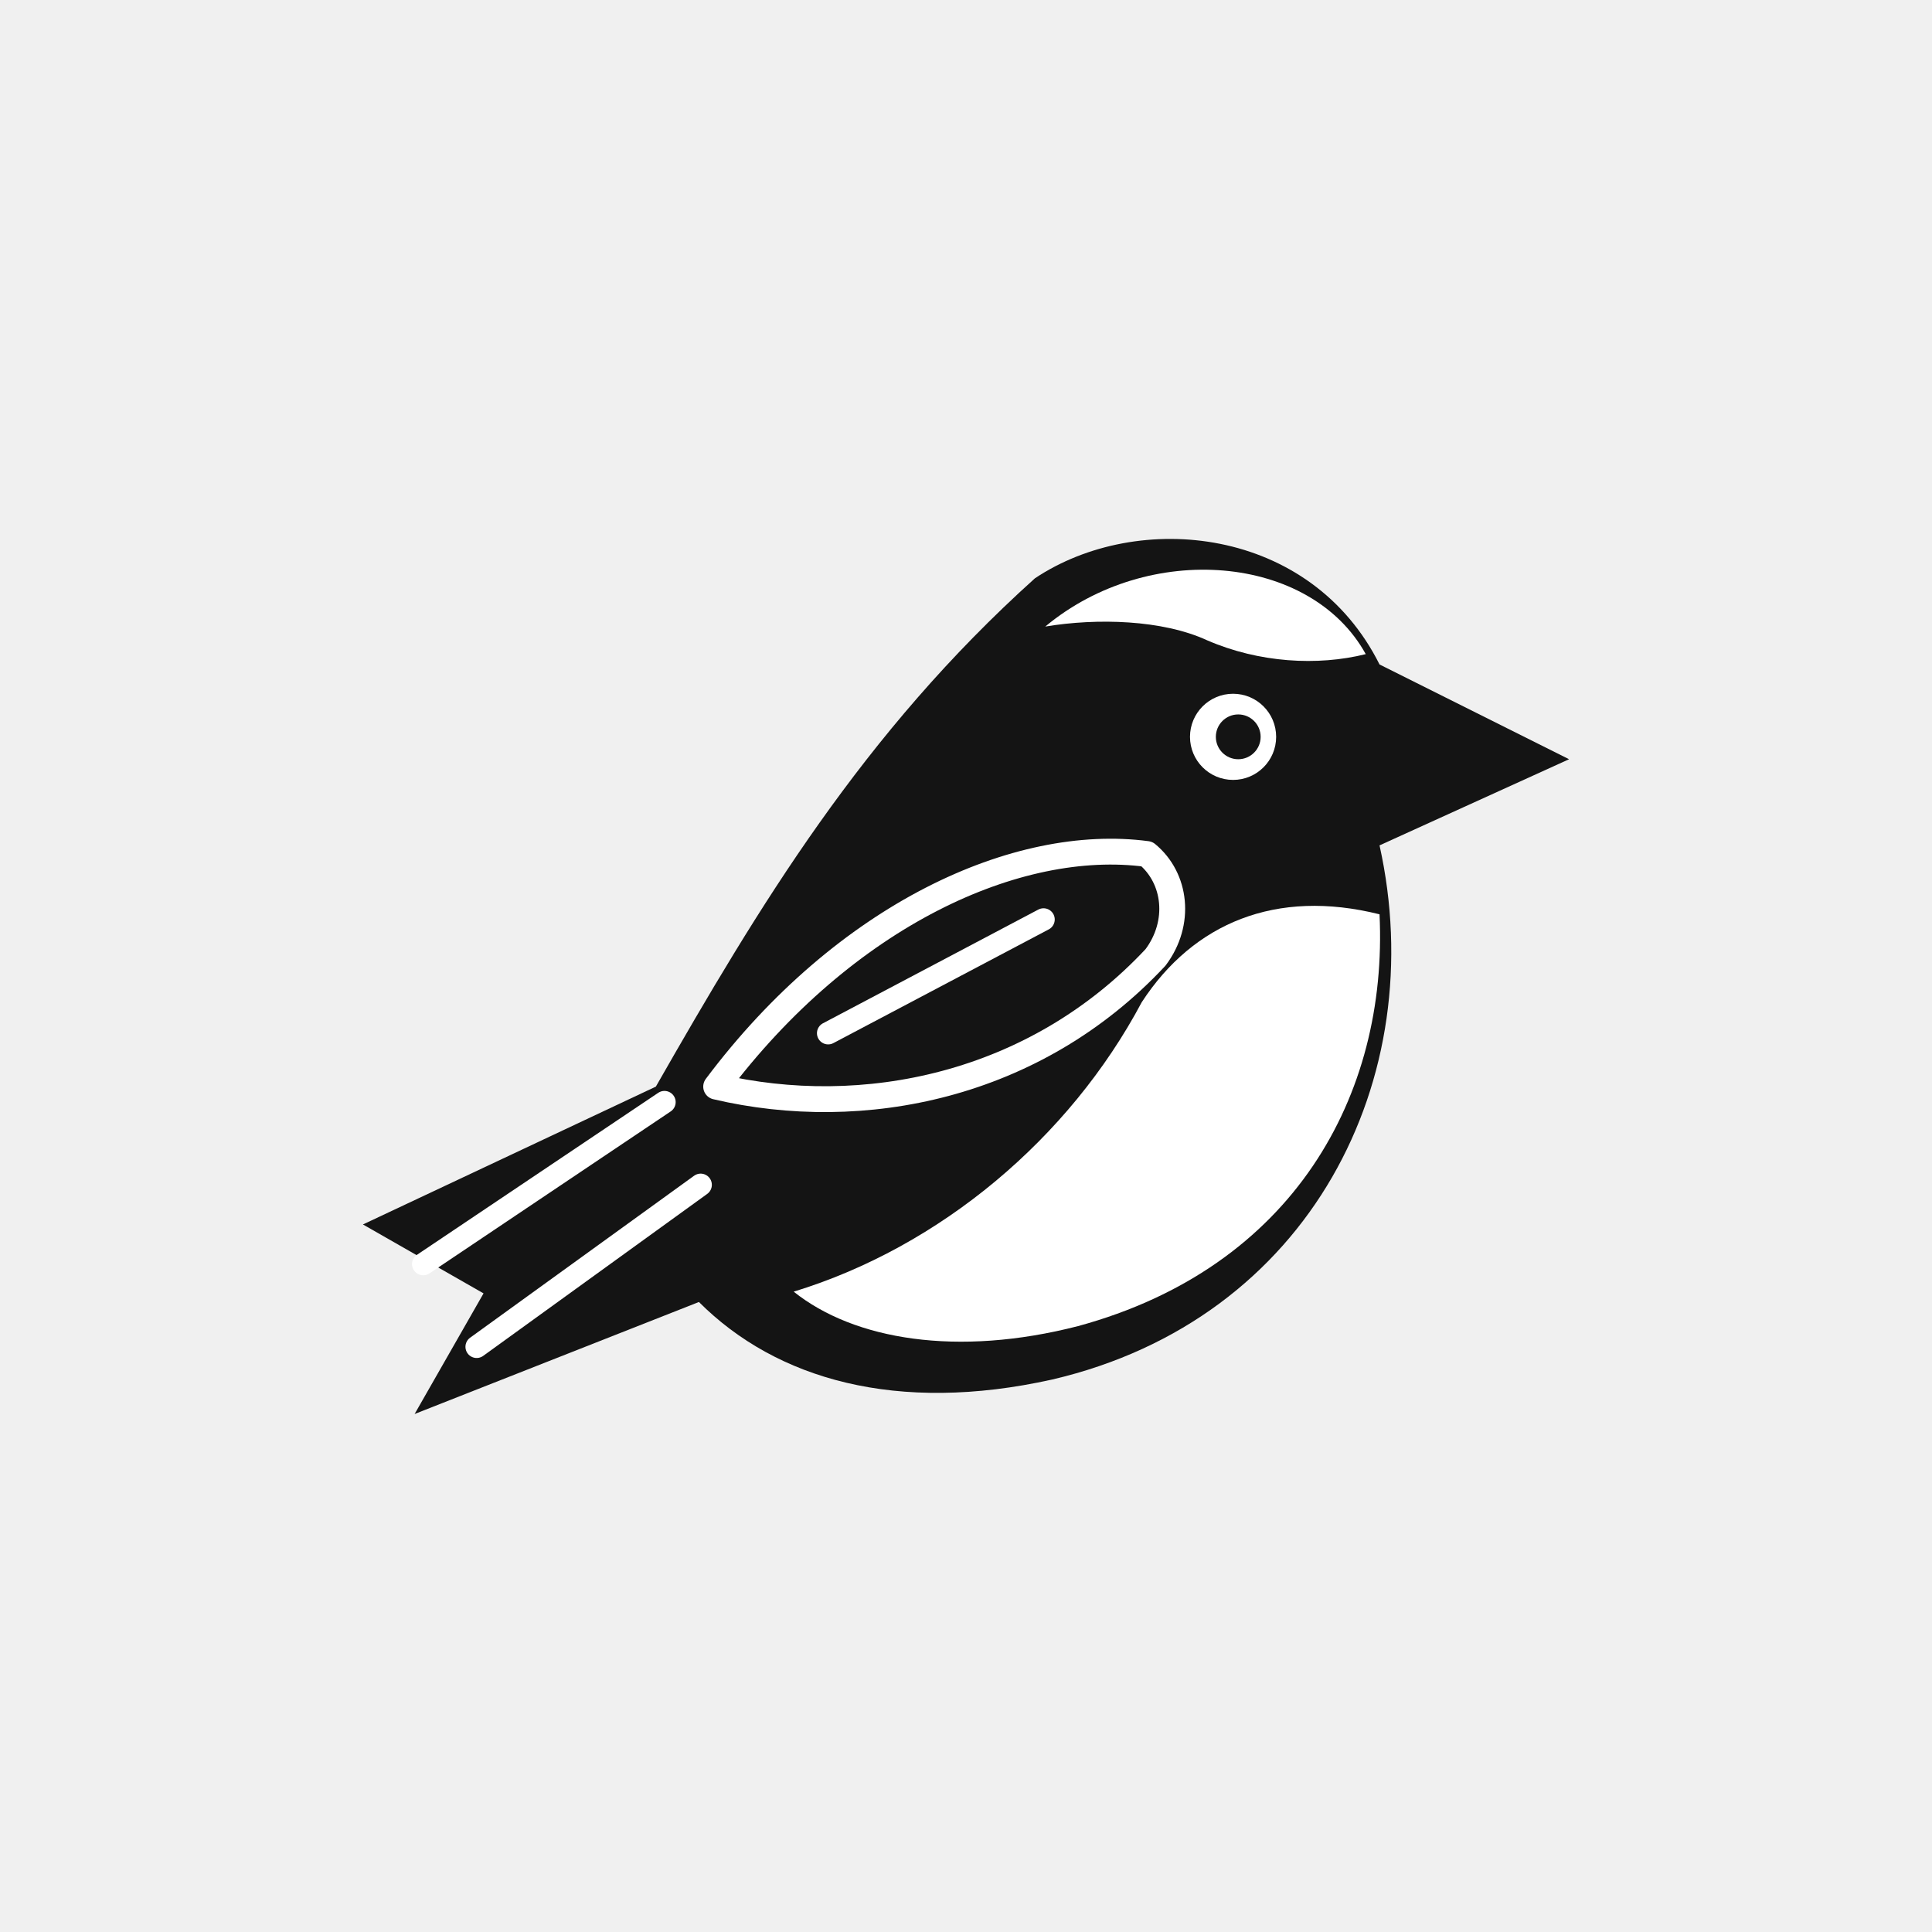
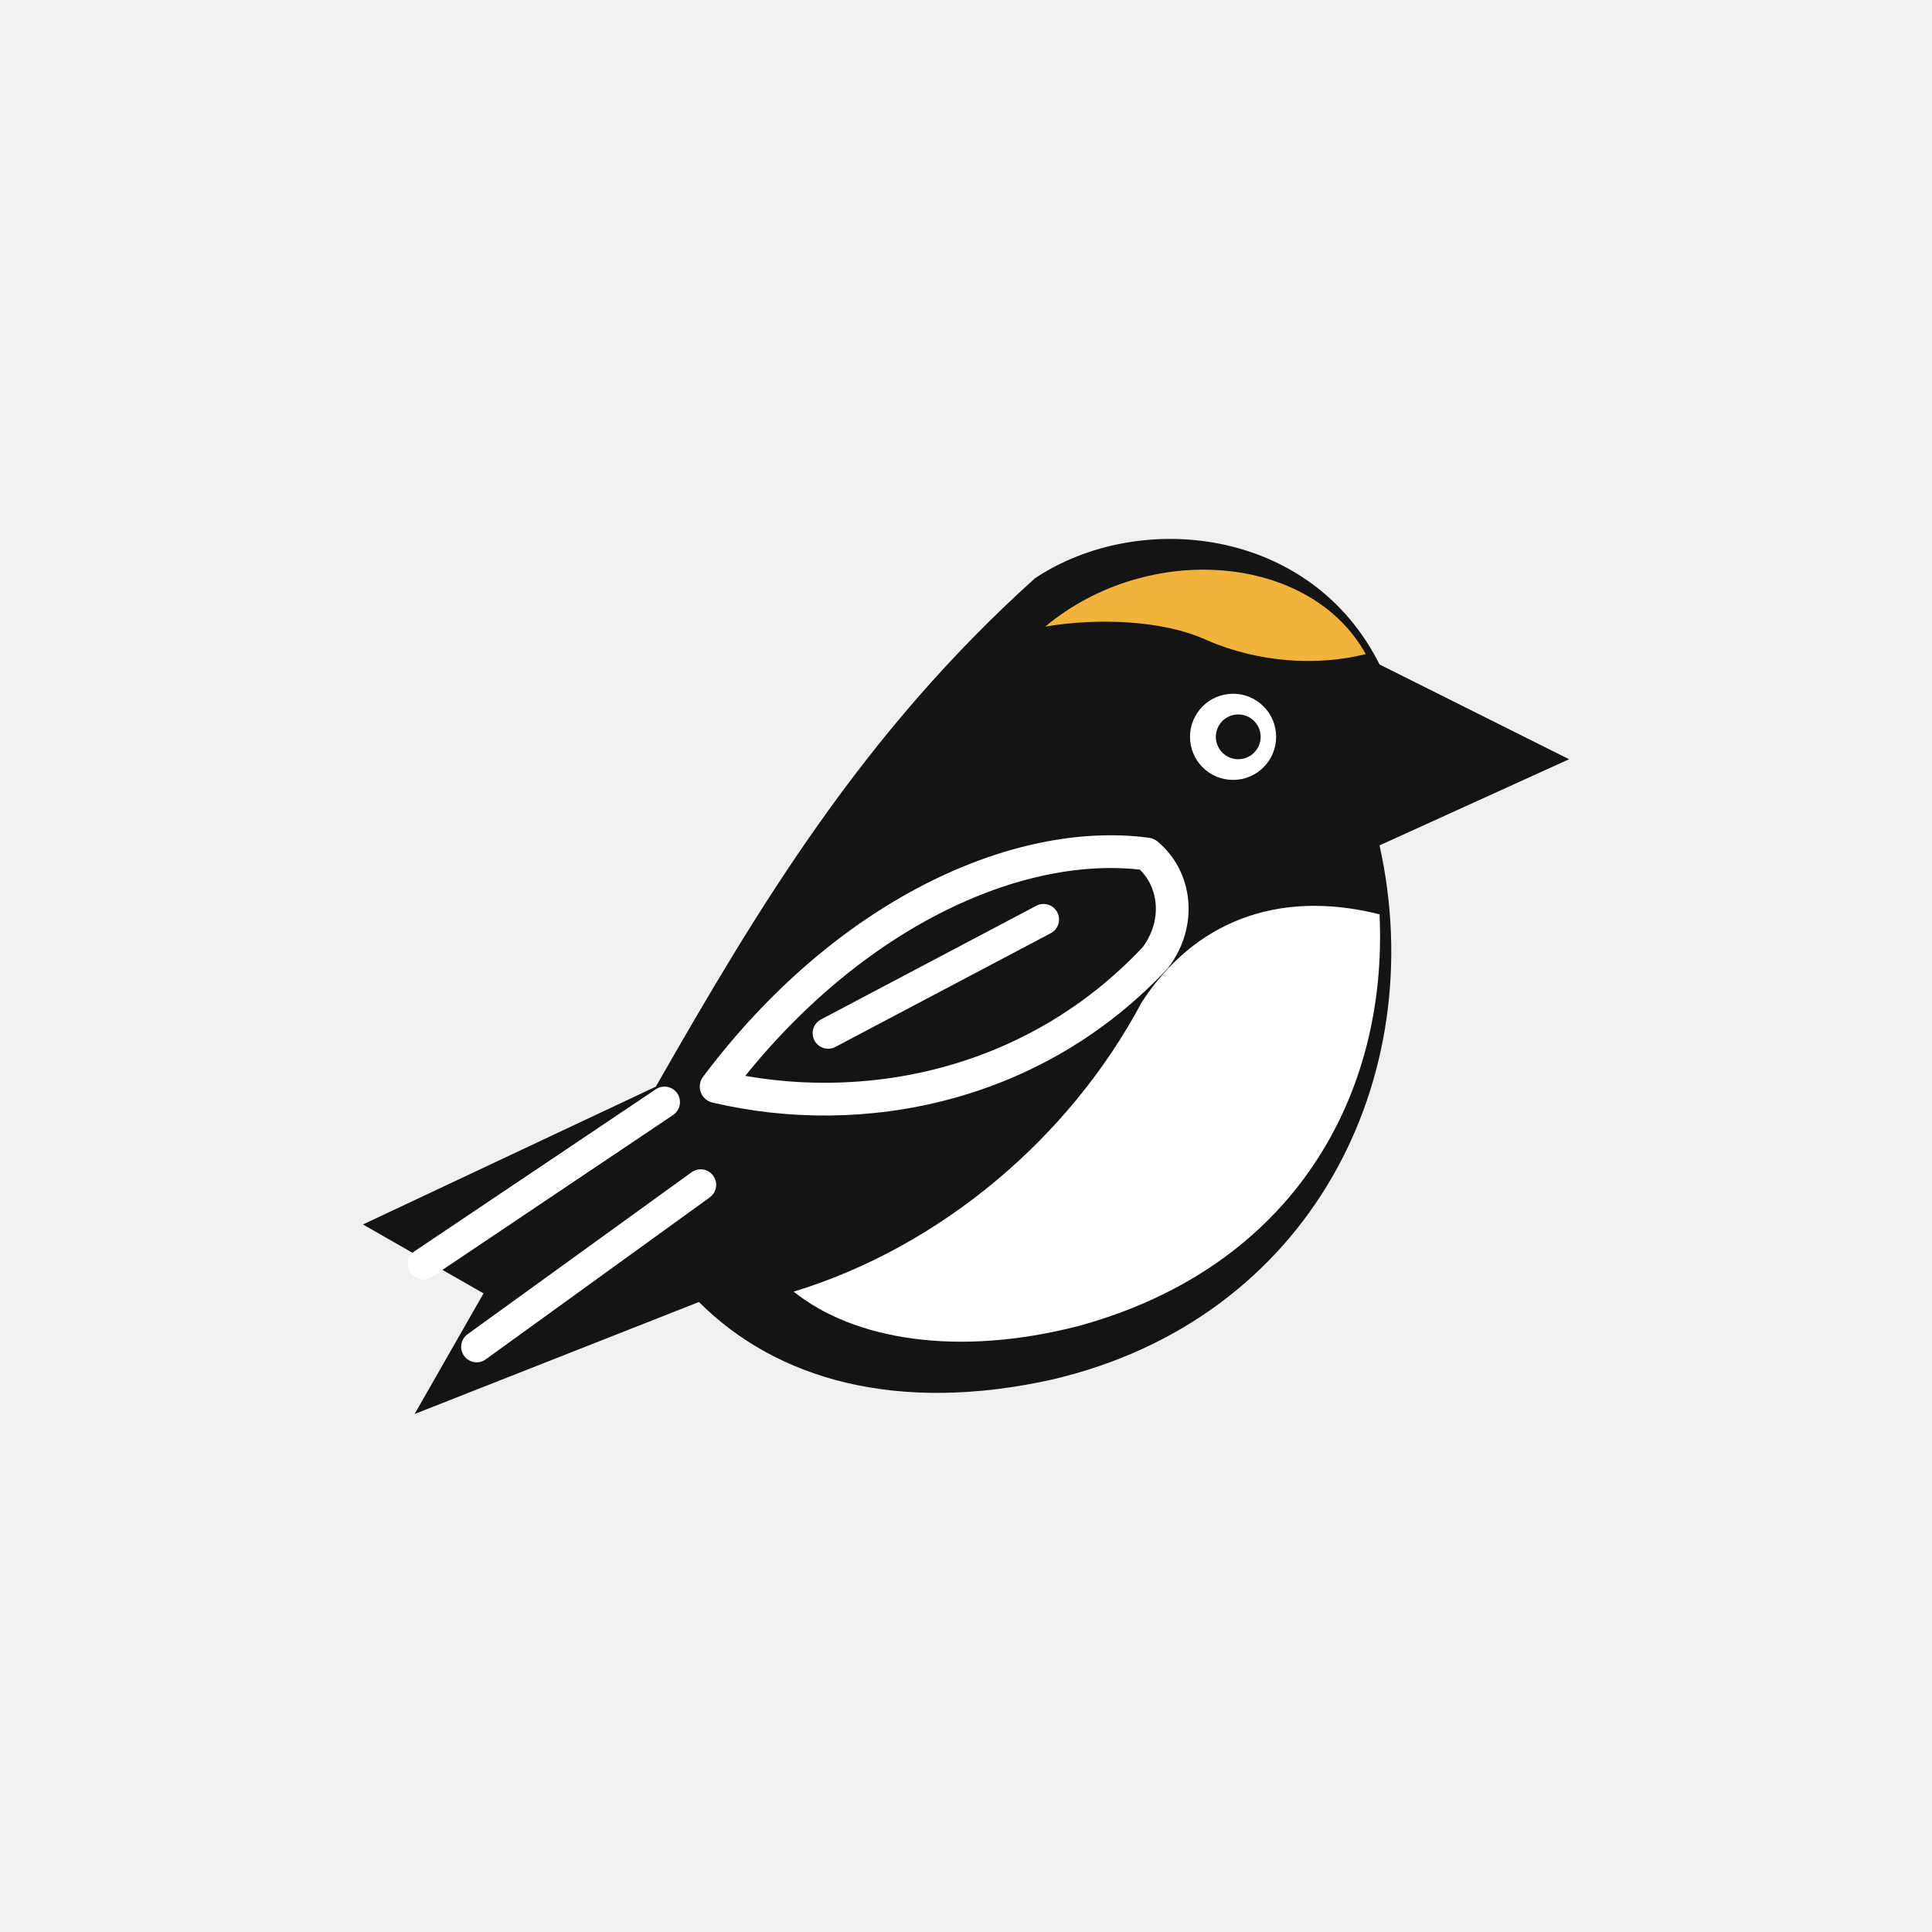
<svg xmlns="http://www.w3.org/2000/svg" viewBox="0 0 108 108">
  <g transform="translate(54 54) scale(0.9632) translate(-56 -53.5)">
    <path d="M60 31C66 27 76 28 80 36L91 41.5L80 46.5C83 60 76 74 61 77.5C52 79.5 45 77.5 40.5 73L24 79.5L28 72.5L21 68.5L38 60.5C44 50 50 40 60 31Z" fill="#141414" />
    <path d="M80 50.5C80.5 61 75 71 62.5 74.4C55.5 76.2 49.5 75.2 46 72.4C54.5 69.8 62 63.5 66.2 55.6C69.2 51 74 49 80 50.5Z" fill="#FFFFFF" />
-     <path d="M79.2 35.4C76 29.6 66.6 28.8 60.6 33.8C63.6 33.3 67.4 33.4 70 34.6C73 35.9 76.4 36.1 79.2 35.4Z" fill="#FFFFFF" />
-     <path d="M66.5 47C59 46 49 50.5 41.5 60.5C50 62.5 60 60.5 67 53C68.5 51 68.2 48.4 66.5 47Z" fill="#141414" stroke="#FFFFFF" stroke-width="1.5" stroke-linejoin="round" />
-     <g stroke="#FFFFFF" stroke-width="1.3" stroke-linecap="round" fill="none">
+     <path d="M79.2 35.4C76 29.6 66.6 28.8 60.6 33.8C63.6 33.3 67.4 33.4 70 34.6C73 35.9 76.4 36.1 79.2 35.4Z" fill="#F2B33D" />
+     <path d="M66.5 47C59 46 49 50.5 41.5 60.5C50 62.5 60 60.5 67 53C68.5 51 68.2 48.4 66.5 47Z" fill="#141414" stroke="#FFFFFF" stroke-width="1.9" stroke-linejoin="round" />
+     <g stroke="#FFFFFF" stroke-width="1.8" stroke-linecap="round" fill="none">
      <path d="M48 57.4L60.5 50.8" />
      <path d="M38.5 61.4L24.5 70.8" />
      <path d="M40.6 66.2L27.6 75.6" />
    </g>
    <circle cx="71.5" cy="40.2" r="2.5" fill="#FFFFFF" />
    <circle cx="71.8" cy="40.2" r="1.3" fill="#141414" />
  </g>
</svg>
